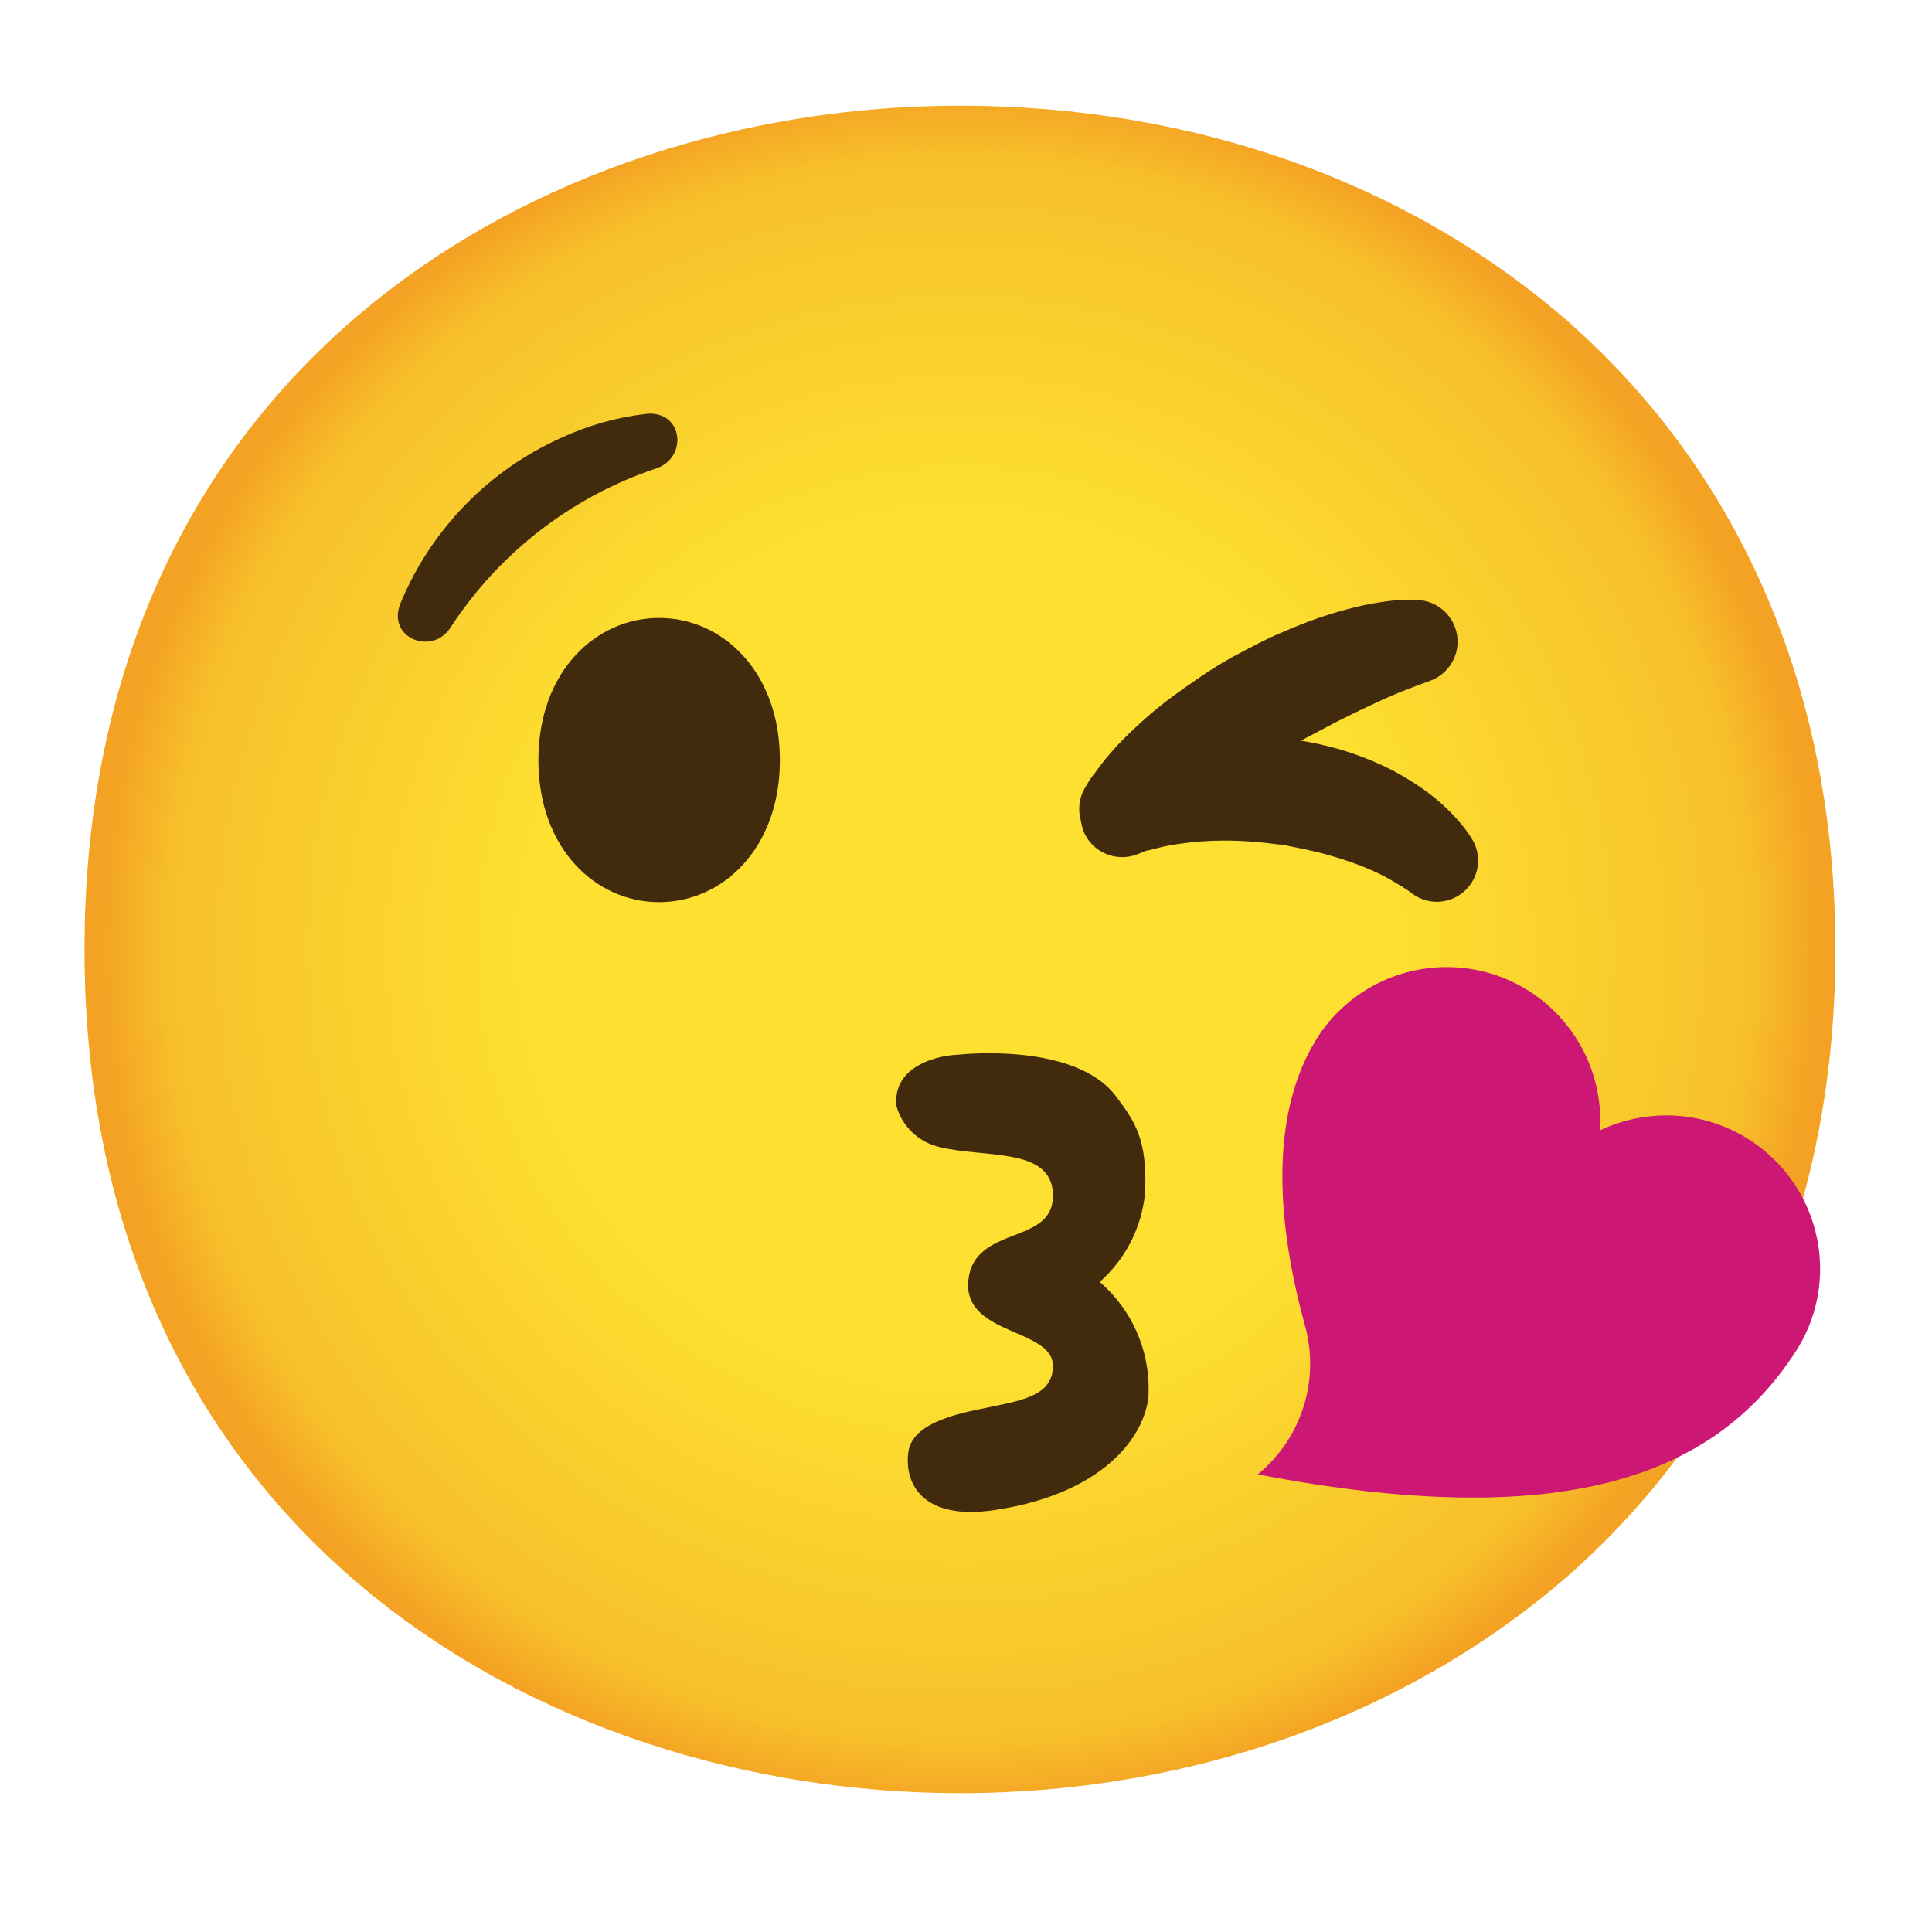
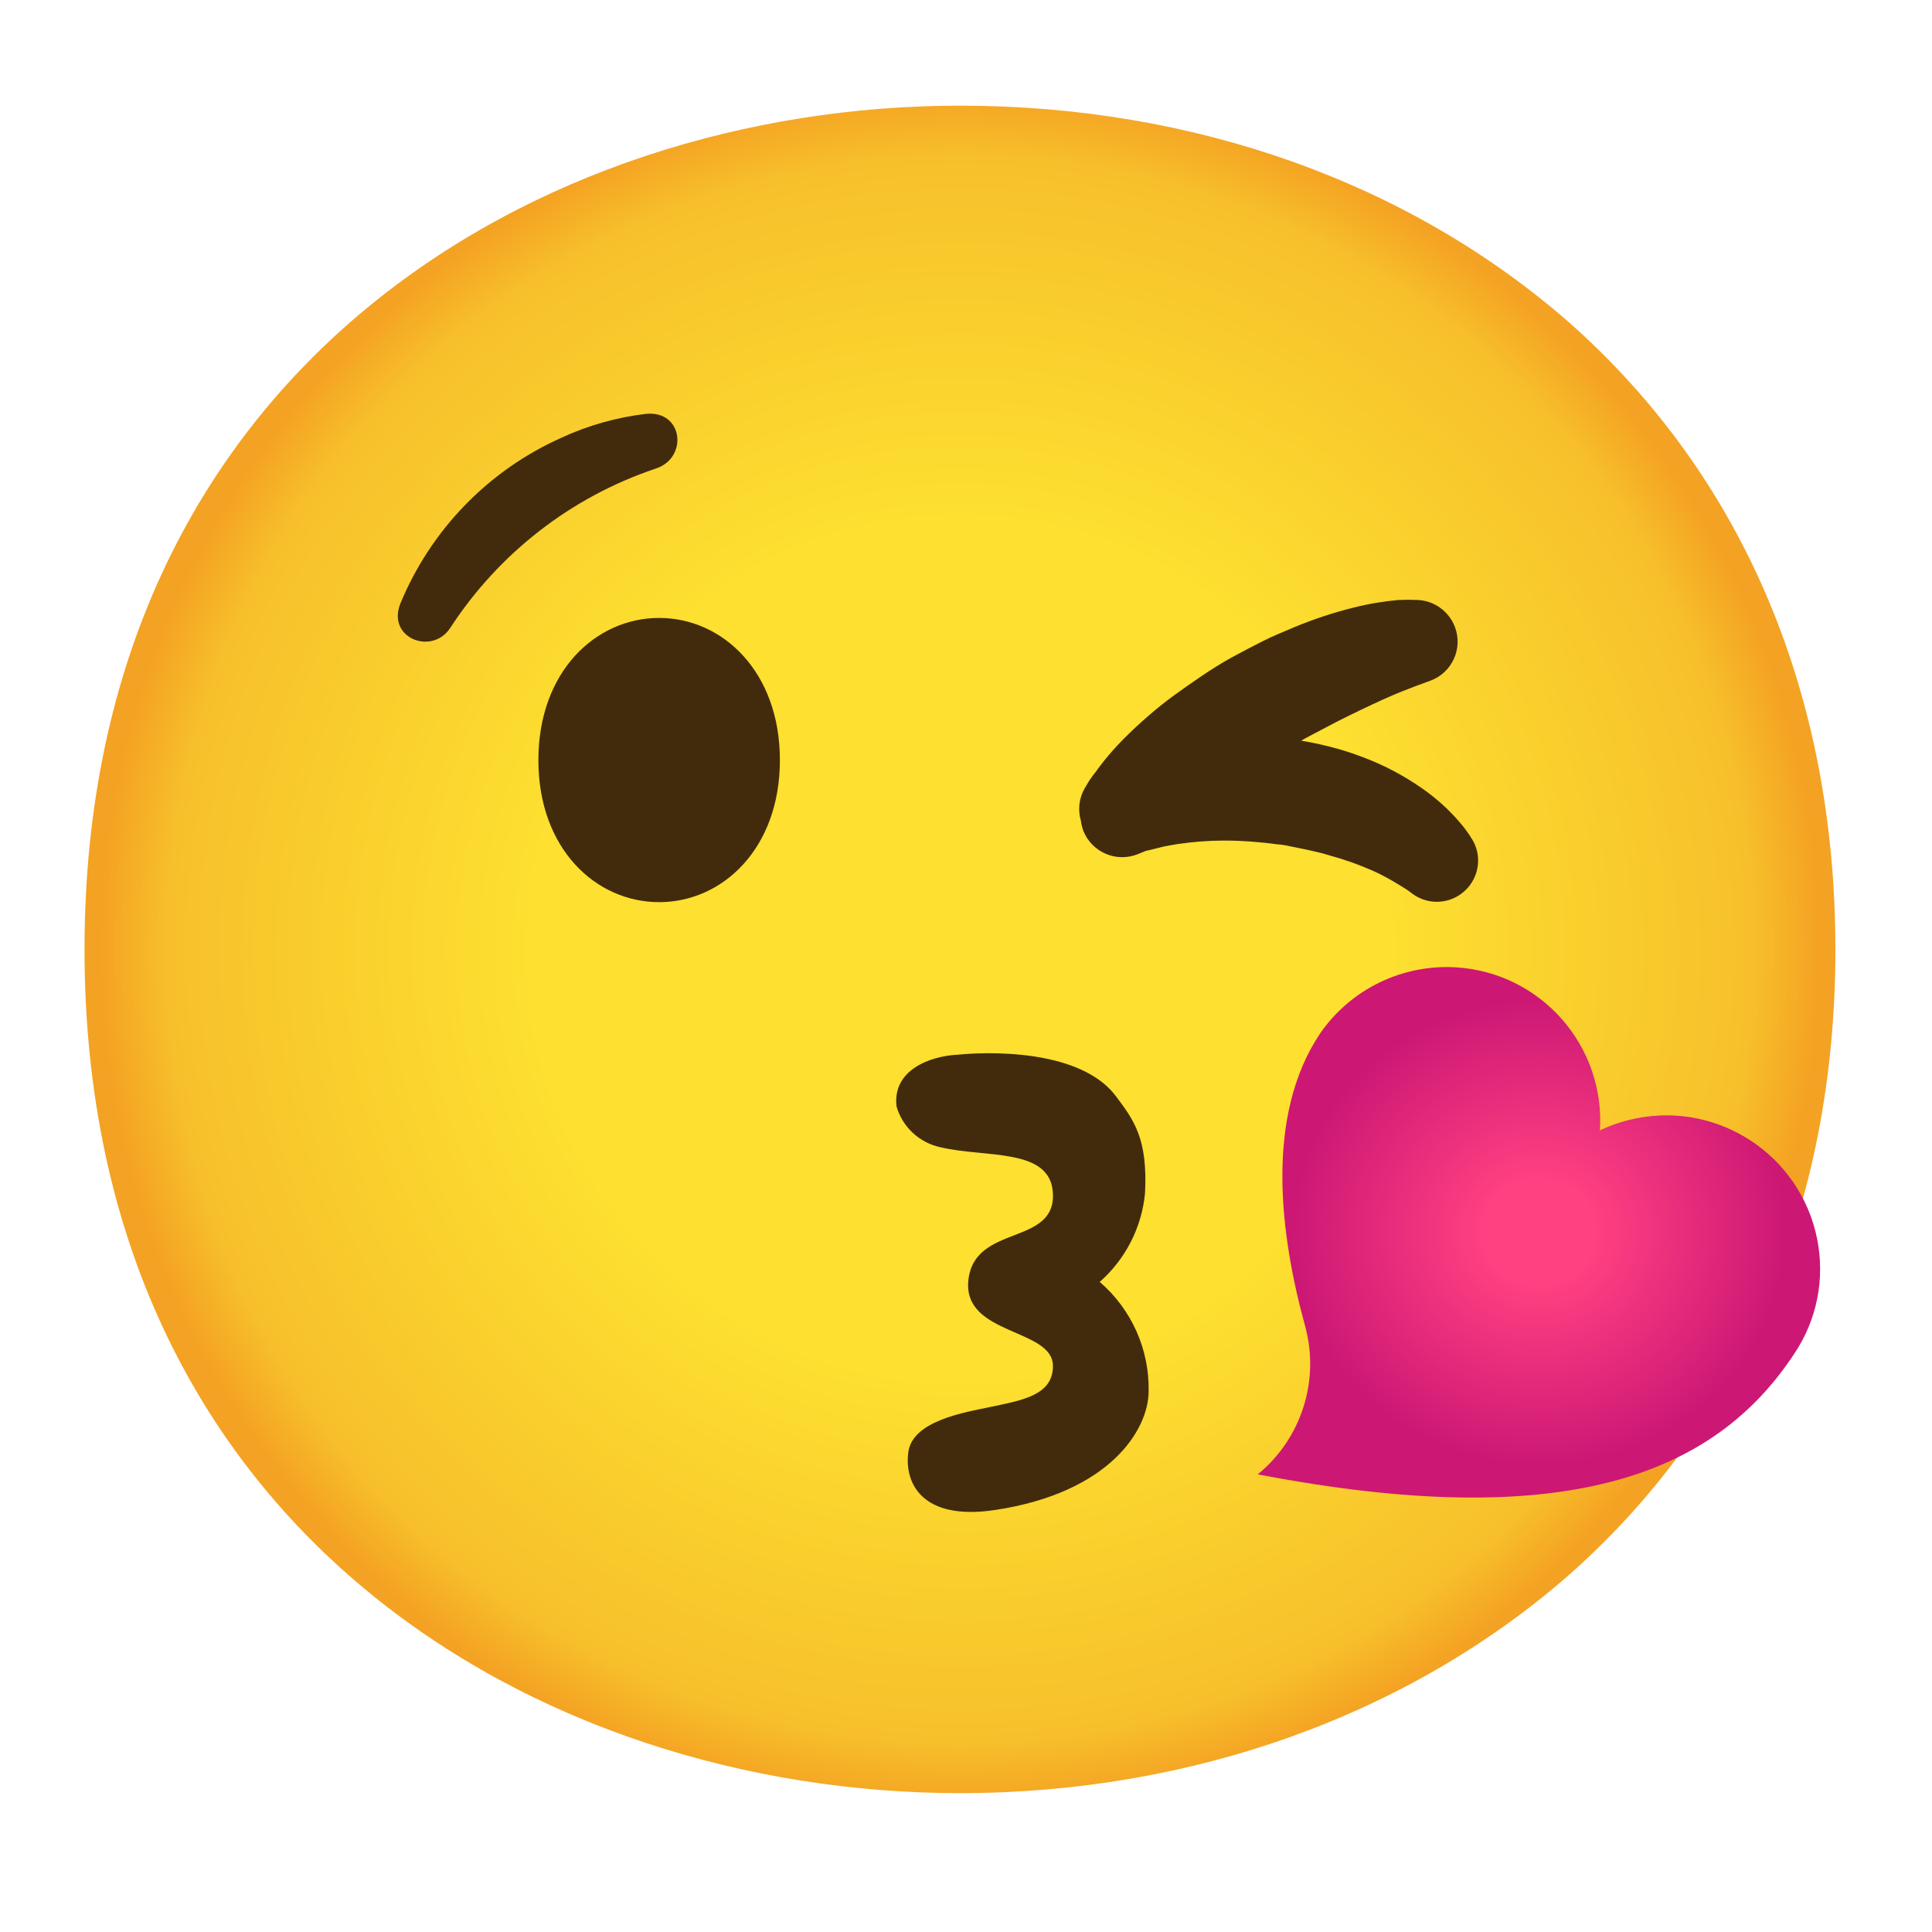
- <svg xmlns="http://www.w3.org/2000/svg" version="1.1" id="Layer_1" x="0px" y="0px" viewBox="0 0 128 128" style="enable-background:new 0 0 128 128;" xml:space="preserve">
-   <defs id="defs12" />
+ <svg xmlns="http://www.w3.org/2000/svg" xmlns:xlink="http://www.w3.org/1999/xlink" version="1.1" id="Layer_1" x="0px" y="0px" viewBox="0 0 128 128" style="enable-background:new 0 0 128 128;" xml:space="preserve">
+   <defs id="defs12">
+     <linearGradient id="linearGradient1">
+       <stop style="stop-color:#ff4081;stop-opacity:1;" offset="0.2" id="stop5" />
+       <stop style="stop-color:#cc1775;stop-opacity:1;" offset="0.88" id="stop4" />
+     </linearGradient>
+     <radialGradient xlink:href="#linearGradient1" id="radialGradient5" cx="101.959" cy="81.644" fx="101.959" fy="81.644" r="18.629" gradientTransform="matrix(1,0,0,0.9433276,0,4.62697)" gradientUnits="userSpaceOnUse" />
+     <radialGradient id="SVGID_1_-8" cx="94.52" cy="89.652" r="23.911" fx="85.857" fy="82.64" gradientTransform="rotate(180,63.70223,65.05079)" gradientUnits="userSpaceOnUse">
+       <stop offset="0.2" style="stop-color:#FF4081" id="stop4-0" />
+       <stop offset="0.88" style="stop-color:#CC1775" id="stop5-6" />
+     </radialGradient>
+   </defs>
  <g id="facial_expressions">
    <radialGradient id="face_1_" cx="63.6" cy="512.9" r="56.96" gradientTransform="matrix(1 0 0 1 0 -450)" gradientUnits="userSpaceOnUse">
      <stop offset="0.5" style="stop-color:#FDE030" id="stop1" />
      <stop offset="0.92" style="stop-color:#F7C02B" id="stop2" />
      <stop offset="1" style="stop-color:#F4A223" id="stop3" />
    </radialGradient>
    <path id="face" style="fill:url(#face_1_);" d="M63.6,118.8c-27.9,0-58-17.5-58-55.9S35.7,7,63.6,7c15.5,0,29.8,5.1,40.4,14.4   c11.5,10.2,17.6,24.6,17.6,41.5s-6.1,31.2-17.6,41.4C93.4,113.6,79,118.8,63.6,118.8z" />
-     <path style="fill:#cc1775;fill-opacity:1" d="M120.39,82.08c-1.11-5.52-6.49-9.1-12.02-7.98c-0.82,0.17-1.62,0.43-2.37,0.79   c0.35-5.61-3.91-10.45-9.52-10.8c-3.57-0.22-6.99,1.44-9.02,4.38c-3.65,5.46-2.68,13.24-1,19.36c1,3.61-0.23,7.48-3.13,9.85l0,0   c20.28,3.89,30.23,0.1,35.55-8C120.38,87.45,120.92,84.71,120.39,82.08z" id="path4" />
+     <path style="fill:url(#radialGradient5);fill-opacity:1" d="M120.39,82.08c-1.11-5.52-6.49-9.1-12.02-7.98c-0.82,0.17-1.62,0.43-2.37,0.79   c0.35-5.61-3.91-10.45-9.52-10.8c-3.57-0.22-6.99,1.44-9.02,4.38c-3.65,5.46-2.68,13.24-1,19.36c1,3.61-0.23,7.48-3.13,9.85l0,0   c20.28,3.89,30.23,0.1,35.55-8C120.38,87.45,120.92,84.71,120.39,82.08z" id="path4" />
    <path style="fill:#422B0D;" d="M97.43,55.43l-0.19-0.27c-0.18-0.26-0.38-0.51-0.59-0.75c-0.71-0.82-1.53-1.55-2.42-2.17   c-1.2-0.84-2.5-1.53-3.87-2.05c-0.75-0.29-1.52-0.54-2.3-0.73c-0.39-0.1-0.82-0.2-1.25-0.28l-0.6-0.11   c0.19-0.11,0.38-0.22,0.58-0.32l1.75-0.92c1.14-0.58,2.2-1.08,3.1-1.49s1.64-0.69,2.14-0.88l0.76-0.28l0.22-0.08   c1.43-0.52,2.17-2.11,1.64-3.54c-0.39-1.05-1.37-1.77-2.49-1.81c-0.42-0.02-0.83-0.02-1.25,0c-1.01,0.09-2.02,0.26-3,0.51   c-1.34,0.33-2.65,0.77-3.93,1.3c-0.68,0.29-1.4,0.58-2.09,0.93s-1.44,0.74-2.06,1.08s-1.37,0.81-2,1.24s-1.28,0.88-1.88,1.32   c-1.11,0.82-2.15,1.73-3.13,2.7c-0.73,0.72-1.4,1.5-2,2.34C72.36,51.43,72.16,51.71,72,52l-0.14,0.23   c-0.37,0.65-0.46,1.42-0.25,2.14c0.03,0.24,0.09,0.47,0.17,0.69c0.57,1.41,2.18,2.1,3.6,1.53l0.25-0.1l0.29-0.12l0.24-0.05l0.8-0.2   c0.32-0.08,0.71-0.14,1.13-0.21c0.99-0.14,2-0.22,3-0.22c1.19,0,2.37,0.09,3.55,0.25c0.2,0,0.73,0.1,0.94,0.15l0.84,0.17   c0.59,0.13,1.16,0.25,1.69,0.42c0.96,0.26,1.91,0.6,2.82,1c0.61,0.27,1.19,0.59,1.76,0.94c0.4,0.24,0.6,0.38,0.6,0.38l0.28,0.21   c1.21,0.9,2.92,0.64,3.82-0.57c0.71-0.96,0.72-2.26,0.02-3.22L97.43,55.43z" id="path8" />
    <path style="fill:#422B0D;" d="M72.86,84.93c1.71-1.51,2.78-3.6,3-5.87c0.19-3.6-0.73-4.84-1.91-6.41   c-2.71-3.65-10.4-2.78-10.4-2.78c-2,0.08-4.44,1.06-4.15,3.44c0.39,1.35,1.49,2.38,2.87,2.69c3,0.73,7.37,0,7.49,3.09   c0.14,3.46-5.18,2-5.6,5.7s5.6,3.19,5.6,5.71c0,1.93-2,2.26-4.07,2.7c-1.79,0.37-5.23,0.93-5.51,3s0.91,4.57,5.75,3.84   c7.61-1.15,10.17-5.32,10.17-7.88C76.15,89.39,74.96,86.74,72.86,84.93z" id="path9" />
    <g id="eyes">
      <g id="eyebrows">
        <path style="fill:#422B0D;" d="M43.4,31.06L43.4,31.06c2.21-0.67,1.89-3.89-0.6-3.64c-1.94,0.23-3.83,0.76-5.6,1.58     c-4.84,2.16-8.66,6.1-10.68,11c-0.9,2.3,2.14,3.45,3.33,1.57C33.06,36.65,37.83,32.94,43.4,31.06z" id="path10" />
      </g>
    </g>
    <path style="fill:#422B0D;" d="M43.67,40.94L43.67,40.94c-4.19,0-8,3.54-8,9.42s3.81,9.41,8,9.41l0,0c4.19,0,8-3.54,8-9.41   S47.86,40.94,43.67,40.94z" id="path11" />
  </g>
</svg>
